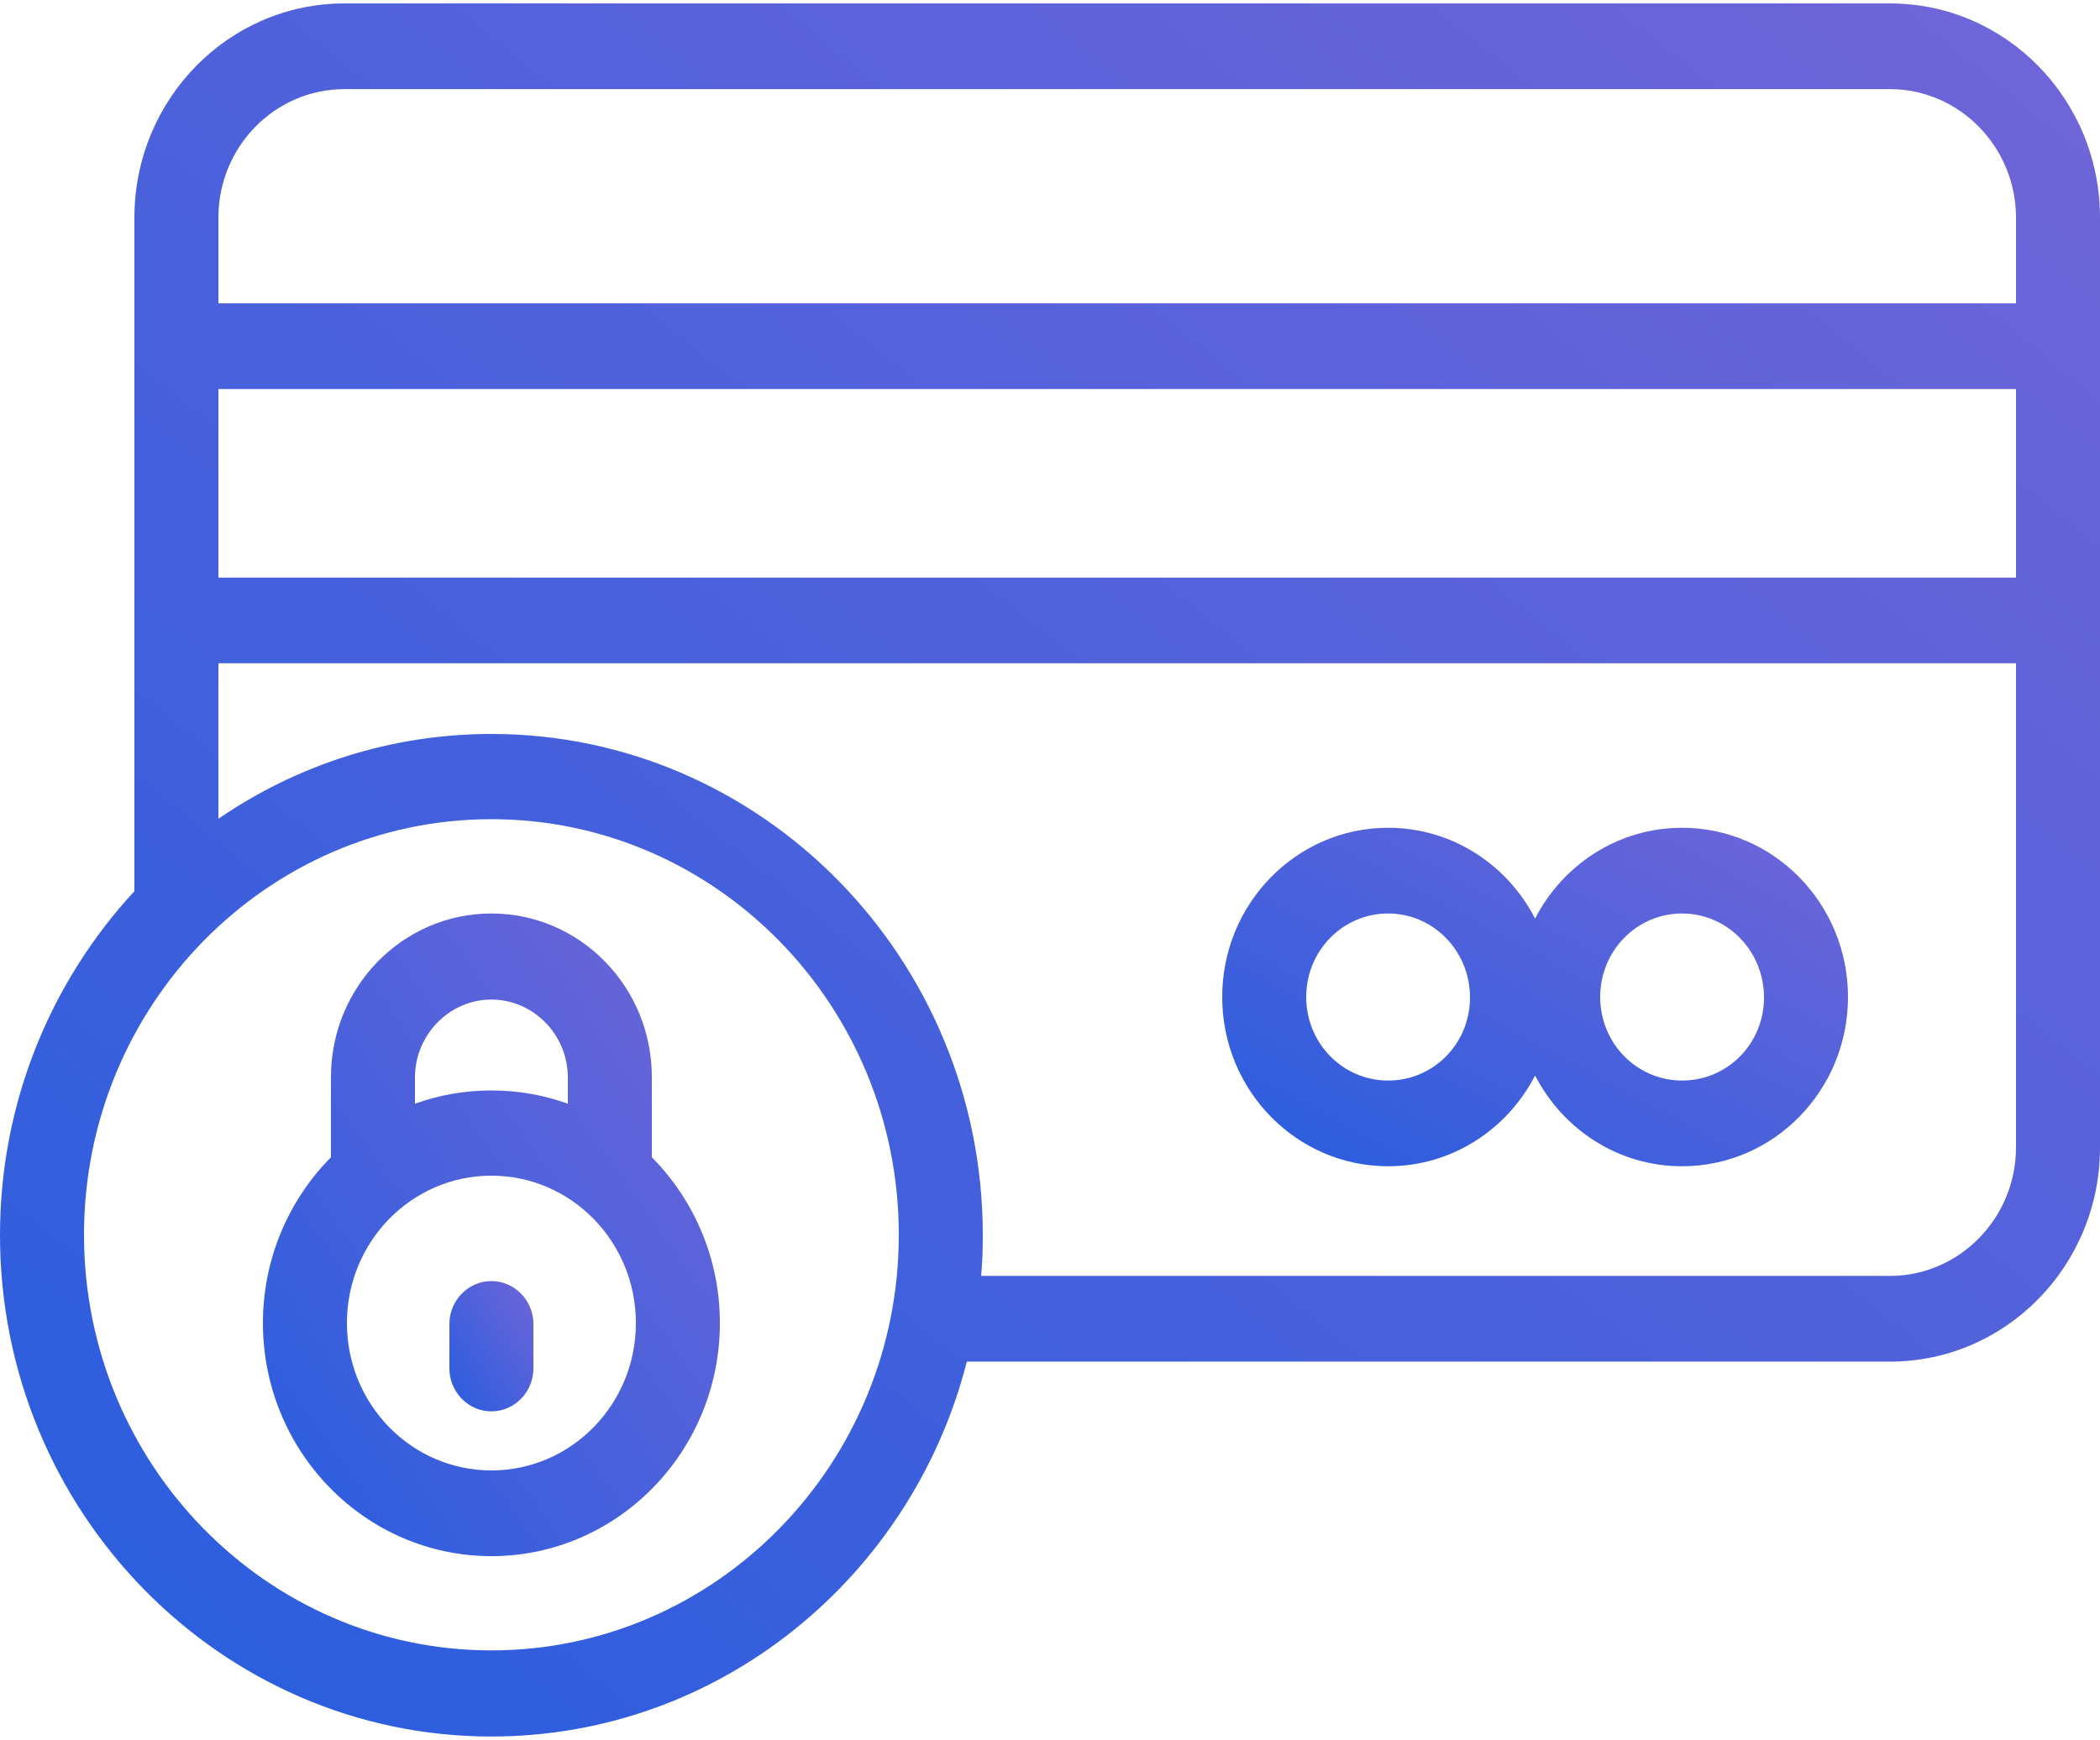
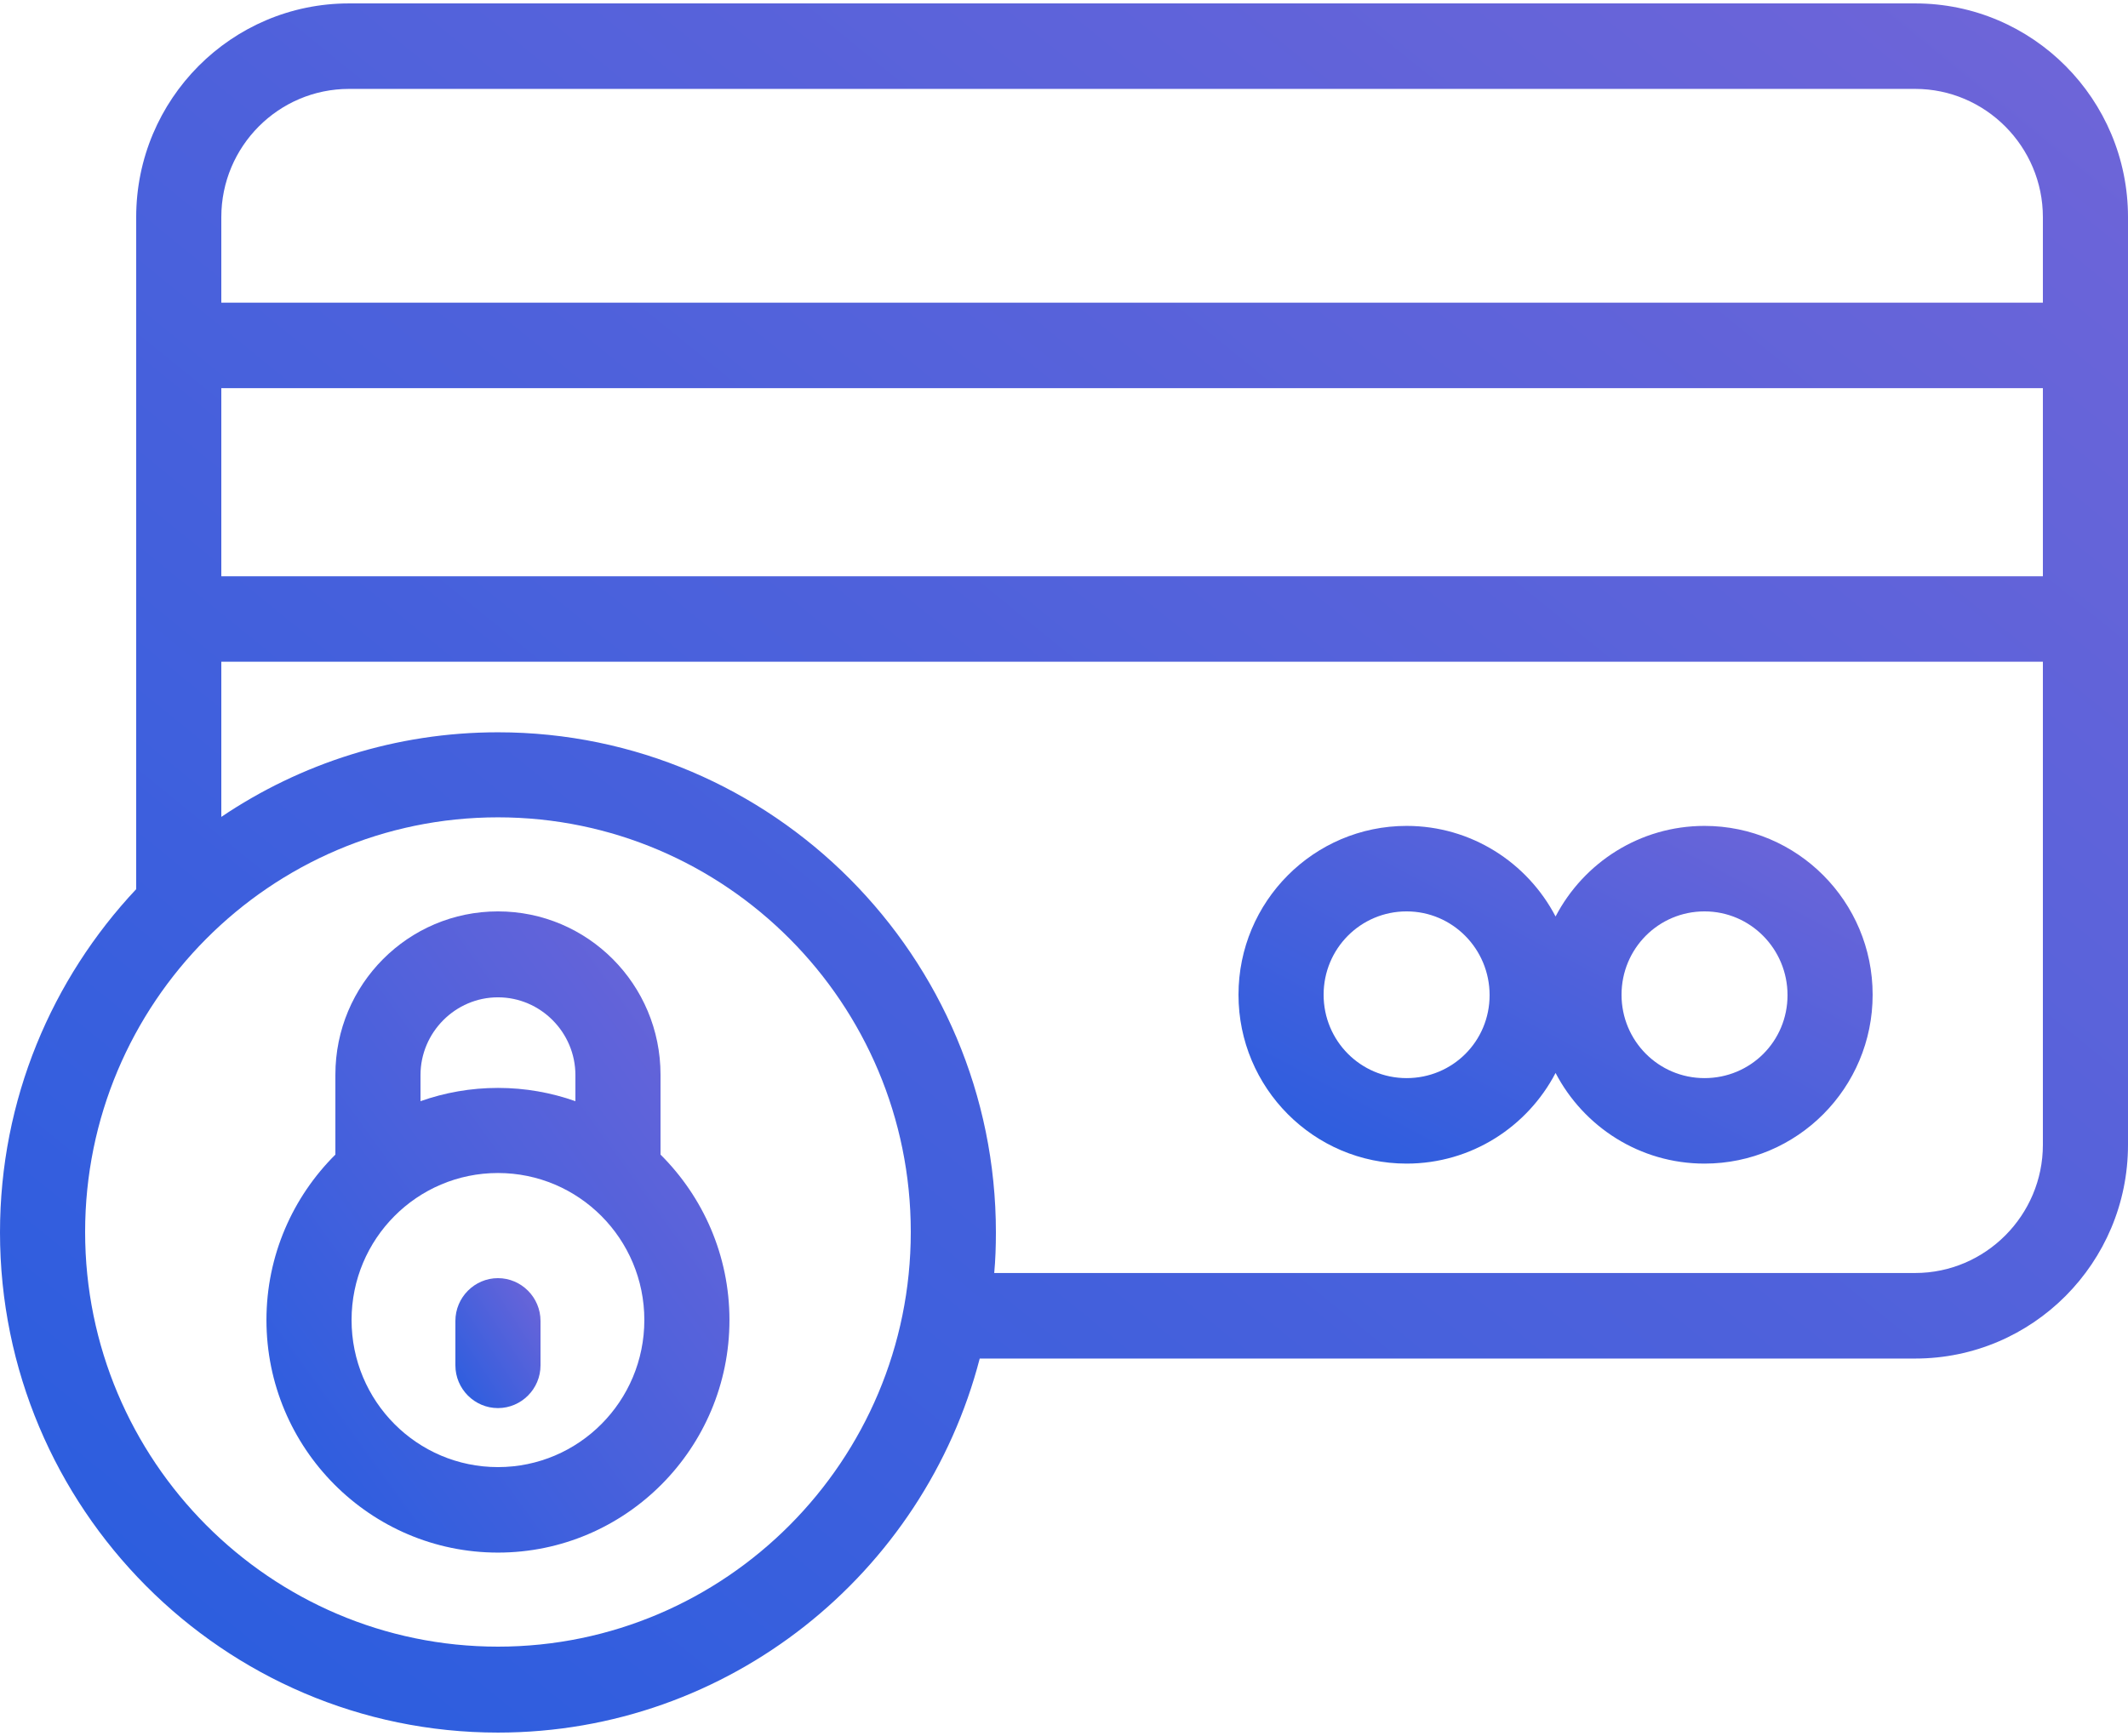
- <svg xmlns="http://www.w3.org/2000/svg" width="35px" height="29px" viewBox="0 0 35 29" version="1.1">
+ <svg xmlns="http://www.w3.org/2000/svg" width="38px" height="31px" viewBox="0 0 38 31" version="1.1">
  <defs>
    <linearGradient x1="100%" y1="0%" x2="0%" y2="100%" id="linearGradient-1">
      <stop stop-color="#7065D8" offset="0%" />
      <stop stop-color="#275DDF" offset="100%" />
    </linearGradient>
  </defs>
-   <g id="Registration-&amp;-Login" stroke="none" stroke-width="1" fill="none" fill-rule="evenodd">
-     <g id="Deposit" transform="translate(-287, -632)" fill="url(#linearGradient-1)" fill-rule="nonzero">
-       <g id="noun_Card_1889668" transform="translate(287, 632)">
+   <g id="Web" stroke="none" stroke-width="1" fill="none" fill-rule="evenodd">
+     <g id="3.1-Short-Term" transform="translate(-236, -1456)" fill="url(#linearGradient-1)" fill-rule="nonzero">
+       <g id="noun_Card_1889668" transform="translate(236, 1456)">
        <g id="Group">
-           <path d="M31.5,0.057 L5.74,0.057 C3.808,0.057 2.24,1.657 2.24,3.629 L2.24,14.857 C0.854,16.357 0,18.371 0,20.593 C0,25.2 3.675,28.95 8.19,28.95 C11.991,28.95 15.197,26.293 16.114,22.7 L31.5,22.7 C33.432,22.7 35,21.1 35,19.129 L35,3.629 C35,1.657 33.432,0.057 31.5,0.057 Z M3.64,6.486 L33.6,6.486 L33.6,9.629 L3.64,9.629 L3.64,6.486 Z M5.74,1.486 L31.5,1.486 C32.655,1.486 33.6,2.45 33.6,3.629 L33.6,5.057 L3.64,5.057 L3.64,3.629 C3.64,2.443 4.585,1.486 5.74,1.486 Z M8.19,27.514 C4.445,27.514 1.4,24.407 1.4,20.586 C1.4,16.764 4.445,13.657 8.19,13.657 C11.935,13.657 14.98,16.764 14.98,20.586 C14.98,24.407 11.935,27.514 8.19,27.514 Z M31.5,21.271 L16.352,21.271 C16.373,21.05 16.38,20.821 16.38,20.593 C16.38,15.986 12.705,12.236 8.19,12.236 C6.51,12.236 4.942,12.757 3.64,13.65 L3.64,11.057 L33.6,11.057 L33.6,19.129 C33.6,20.307 32.655,21.271 31.5,21.271 Z" id="Shape" />
-           <path d="M28.035,13.8 C26.971,13.8 26.047,14.414 25.585,15.314 C25.123,14.414 24.199,13.8 23.135,13.8 C21.609,13.8 20.37,15.064 20.37,16.621 C20.37,18.179 21.609,19.443 23.135,19.443 C24.199,19.443 25.123,18.829 25.585,17.929 C26.047,18.829 26.971,19.443 28.035,19.443 C29.561,19.443 30.8,18.179 30.8,16.621 C30.8,15.064 29.561,13.8 28.035,13.8 Z M23.135,18.014 C22.379,18.014 21.77,17.393 21.77,16.621 C21.77,15.85 22.379,15.229 23.135,15.229 C23.891,15.229 24.5,15.857 24.5,16.629 C24.5,17.4 23.891,18.014 23.135,18.014 Z M28.035,18.014 C27.279,18.014 26.67,17.393 26.67,16.621 C26.67,15.85 27.279,15.229 28.035,15.229 C28.791,15.229 29.4,15.857 29.4,16.629 C29.4,17.4 28.791,18.014 28.035,18.014 Z" id="Shape" />
-           <path d="M8.19,21.357 C7.805,21.357 7.49,21.679 7.49,22.071 L7.49,22.814 C7.49,23.207 7.805,23.529 8.19,23.529 C8.575,23.529 8.89,23.207 8.89,22.814 L8.89,22.071 C8.89,21.679 8.575,21.357 8.19,21.357 Z" id="Shape" />
-           <path d="M10.864,19.293 L10.864,17.957 C10.864,16.45 9.667,15.229 8.19,15.229 C6.713,15.229 5.516,16.45 5.516,17.957 L5.516,19.293 C4.816,20 4.382,20.979 4.382,22.057 C4.382,24.2 6.09,25.943 8.19,25.943 C10.29,25.943 11.998,24.2 11.998,22.057 C11.998,20.979 11.564,20 10.864,19.293 Z M6.916,17.964 C6.916,17.25 7.49,16.664 8.19,16.664 C8.89,16.664 9.464,17.25 9.464,17.964 L9.464,18.4 C9.065,18.257 8.638,18.179 8.19,18.179 C7.742,18.179 7.315,18.257 6.916,18.4 L6.916,17.964 Z M8.19,24.514 C6.86,24.514 5.782,23.414 5.782,22.057 C5.782,20.7 6.86,19.6 8.19,19.6 C9.52,19.6 10.598,20.7 10.598,22.057 C10.598,23.414 9.52,24.514 8.19,24.514 Z" id="Shape" />
+           <path d="M34.2,0.061 L6.232,0.061 C4.134,0.061 2.432,1.771 2.432,3.879 L2.432,15.882 C0.927,17.485 0,19.638 0,22.013 C0,26.938 3.99,30.947 8.892,30.947 C13.019,30.947 16.5,28.106 17.495,24.266 L34.2,24.266 C36.298,24.266 38,22.555 38,20.448 L38,3.879 C38,1.771 36.298,0.061 34.2,0.061 Z M3.952,6.933 L36.48,6.933 L36.48,10.293 L3.952,10.293 L3.952,6.933 Z M6.232,1.588 L34.2,1.588 C35.454,1.588 36.48,2.619 36.48,3.879 L36.48,5.406 L3.952,5.406 L3.952,3.879 C3.952,2.611 4.978,1.588 6.232,1.588 Z M8.892,29.412 C4.826,29.412 1.52,26.09 1.52,22.005 C1.52,17.92 4.826,14.599 8.892,14.599 C12.958,14.599 16.264,17.92 16.264,22.005 C16.264,26.09 12.958,29.412 8.892,29.412 Z M34.2,22.738 L17.754,22.738 C17.776,22.502 17.784,22.257 17.784,22.013 C17.784,17.088 13.794,13.08 8.892,13.08 C7.068,13.08 5.366,13.637 3.952,14.591 L3.952,11.82 L36.48,11.82 L36.48,20.448 C36.48,21.708 35.454,22.738 34.2,22.738 Z" id="Shape" />
+           <path d="M30.438,14.752 C29.283,14.752 28.28,15.408 27.778,16.37 C27.276,15.408 26.273,14.752 25.118,14.752 C23.461,14.752 22.116,16.103 22.116,17.768 C22.116,19.432 23.461,20.784 25.118,20.784 C26.273,20.784 27.276,20.127 27.778,19.165 C28.28,20.127 29.283,20.784 30.438,20.784 C32.095,20.784 33.44,19.432 33.44,17.768 C33.44,16.103 32.095,14.752 30.438,14.752 Z M25.118,19.257 C24.297,19.257 23.636,18.592 23.636,17.768 C23.636,16.943 24.297,16.279 25.118,16.279 C25.939,16.279 26.6,16.951 26.6,17.775 C26.6,18.6 25.939,19.257 25.118,19.257 Z M30.438,19.257 C29.617,19.257 28.956,18.592 28.956,17.768 C28.956,16.943 29.617,16.279 30.438,16.279 C31.259,16.279 31.92,16.951 31.92,17.775 C31.92,18.6 31.259,19.257 30.438,19.257 Z" id="Shape" />
+           <path d="M8.892,22.83 C8.474,22.83 8.132,23.174 8.132,23.594 L8.132,24.388 C8.132,24.808 8.474,25.151 8.892,25.151 C9.31,25.151 9.652,24.808 9.652,24.388 L9.652,23.594 C9.652,23.174 9.31,22.83 8.892,22.83 Z" id="Shape" />
+           <path d="M11.795,20.623 L11.795,19.196 C11.795,17.584 10.496,16.279 8.892,16.279 C7.288,16.279 5.989,17.584 5.989,19.196 L5.989,20.623 C5.229,21.379 4.758,22.425 4.758,23.578 C4.758,25.869 6.612,27.732 8.892,27.732 C11.172,27.732 13.026,25.869 13.026,23.578 C13.026,22.425 12.555,21.379 11.795,20.623 Z M7.509,19.203 C7.509,18.44 8.132,17.814 8.892,17.814 C9.652,17.814 10.275,18.44 10.275,19.203 L10.275,19.669 C9.842,19.516 9.378,19.432 8.892,19.432 C8.406,19.432 7.942,19.516 7.509,19.669 L7.509,19.203 Z M8.892,26.205 C7.448,26.205 6.278,25.029 6.278,23.578 C6.278,22.128 7.448,20.952 8.892,20.952 C10.336,20.952 11.506,22.128 11.506,23.578 C11.506,25.029 10.336,26.205 8.892,26.205 Z" id="Shape" />
        </g>
      </g>
    </g>
  </g>
</svg>
